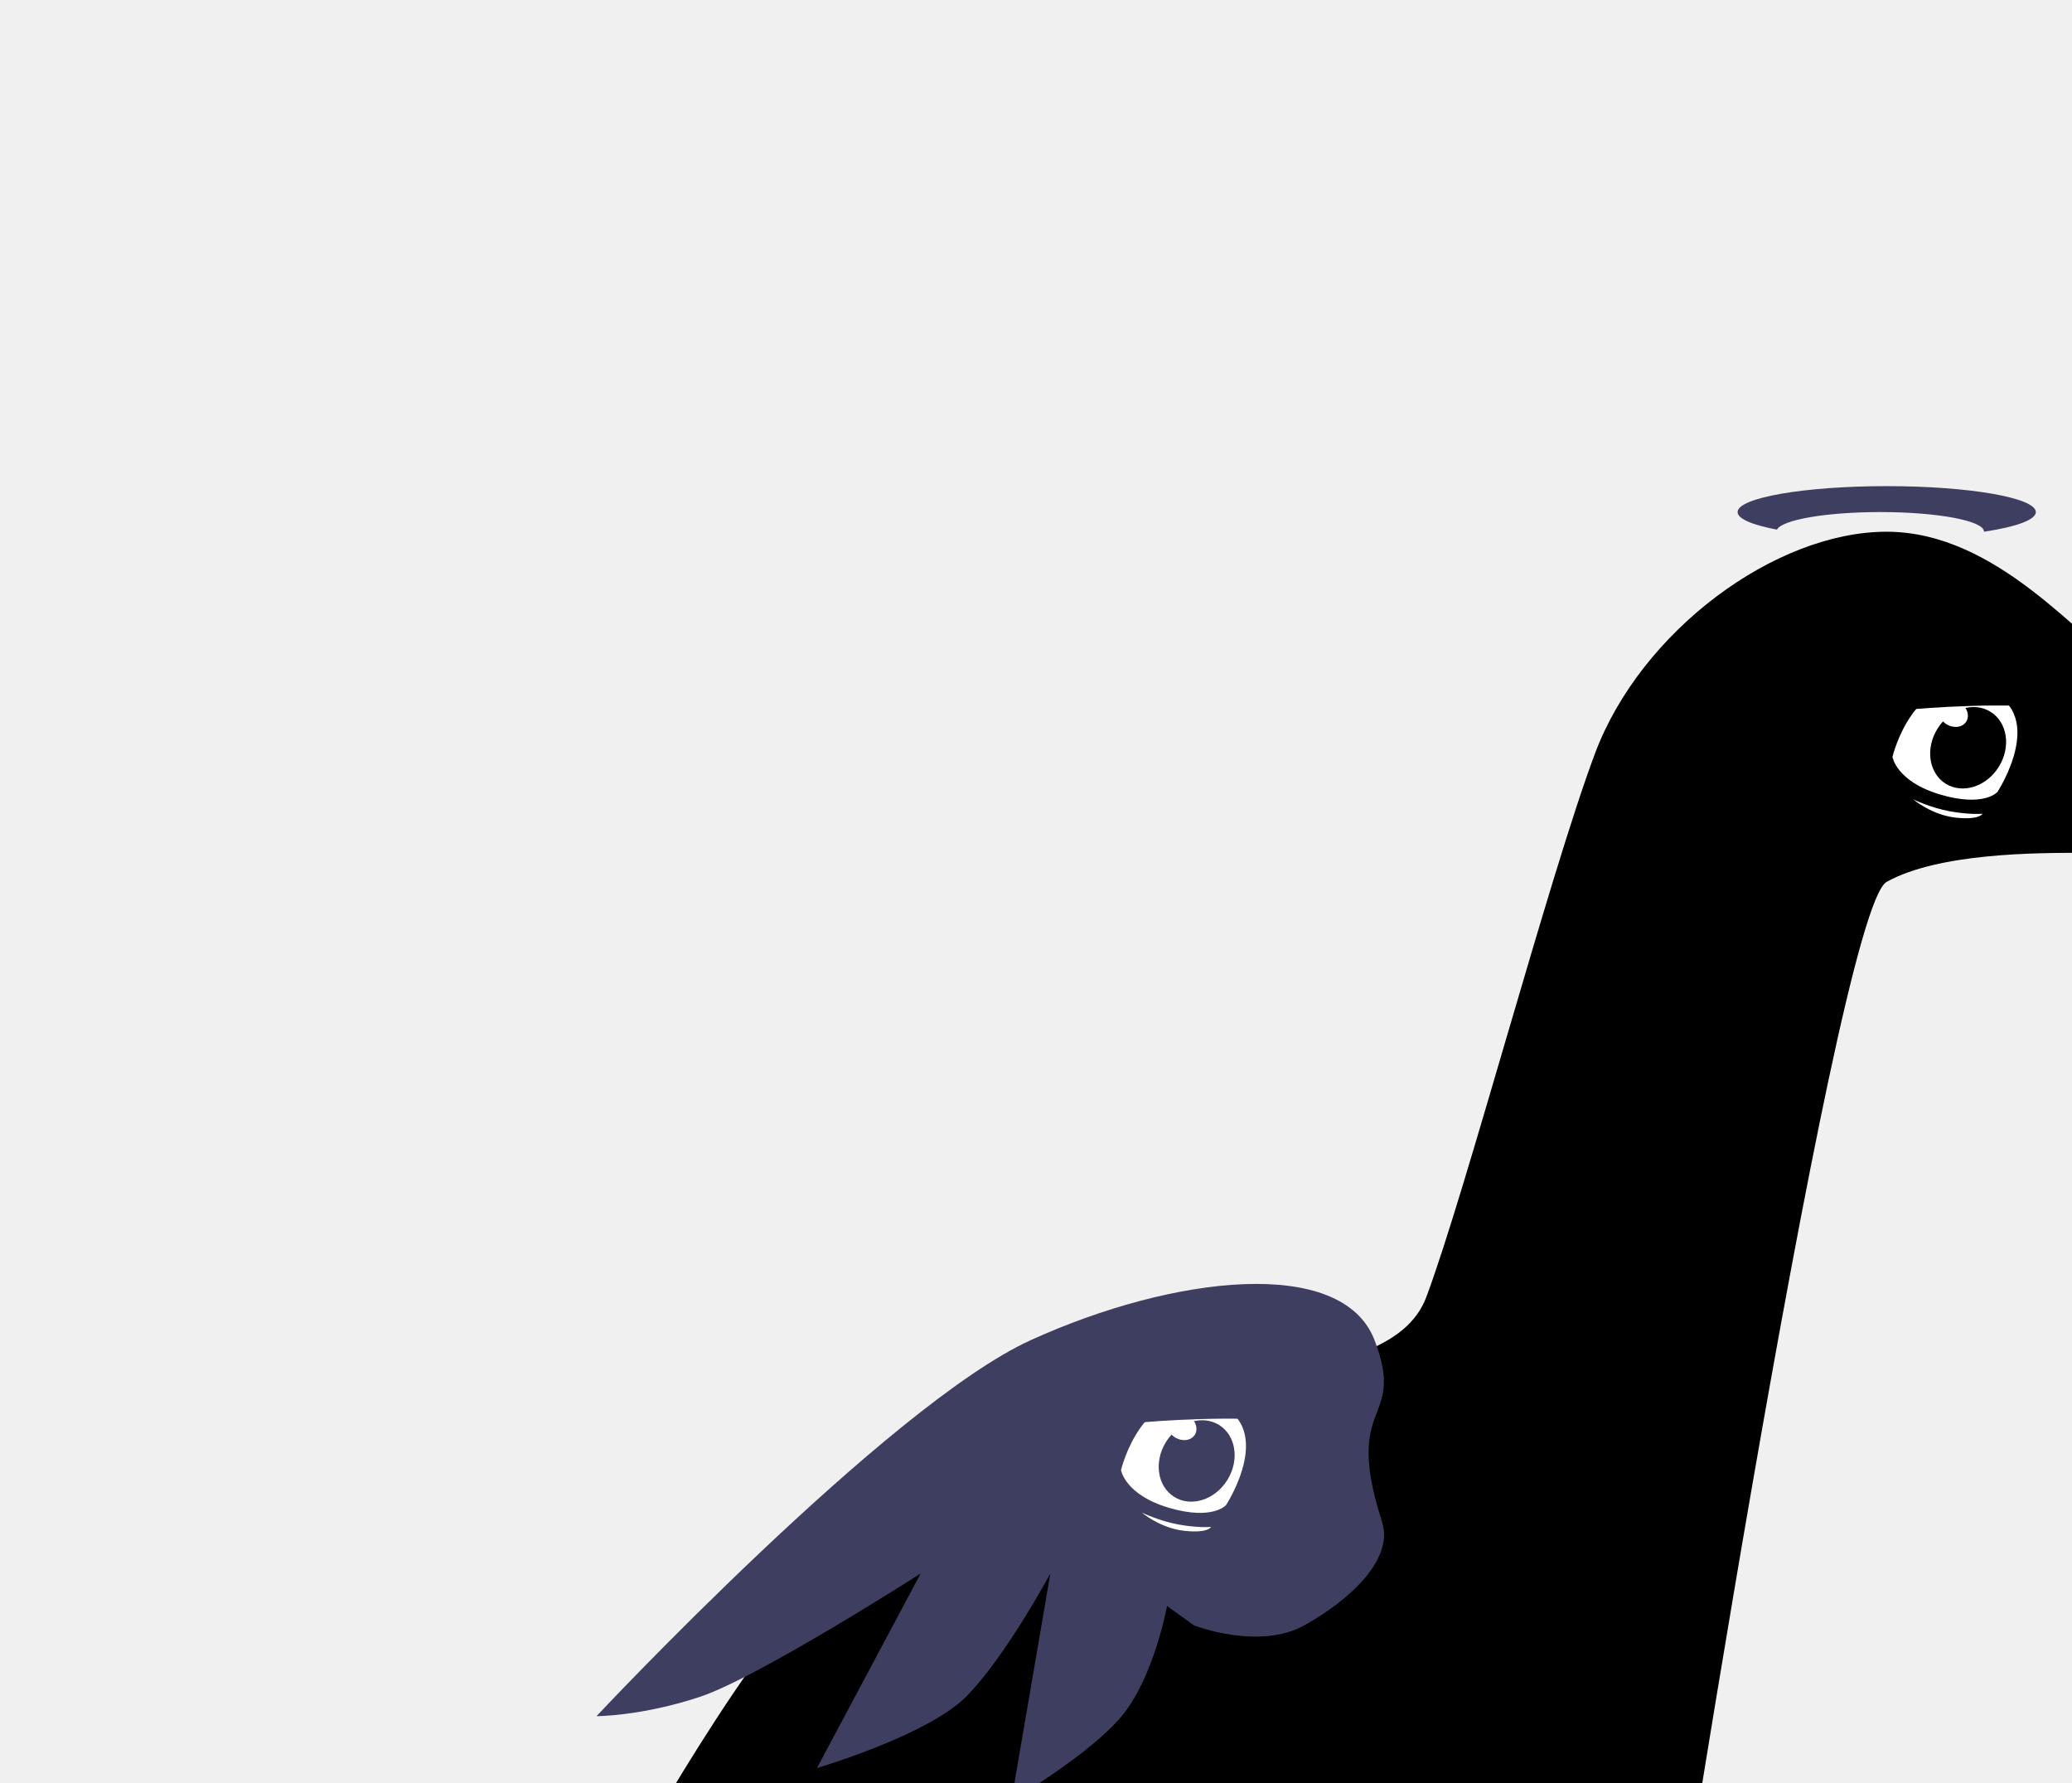
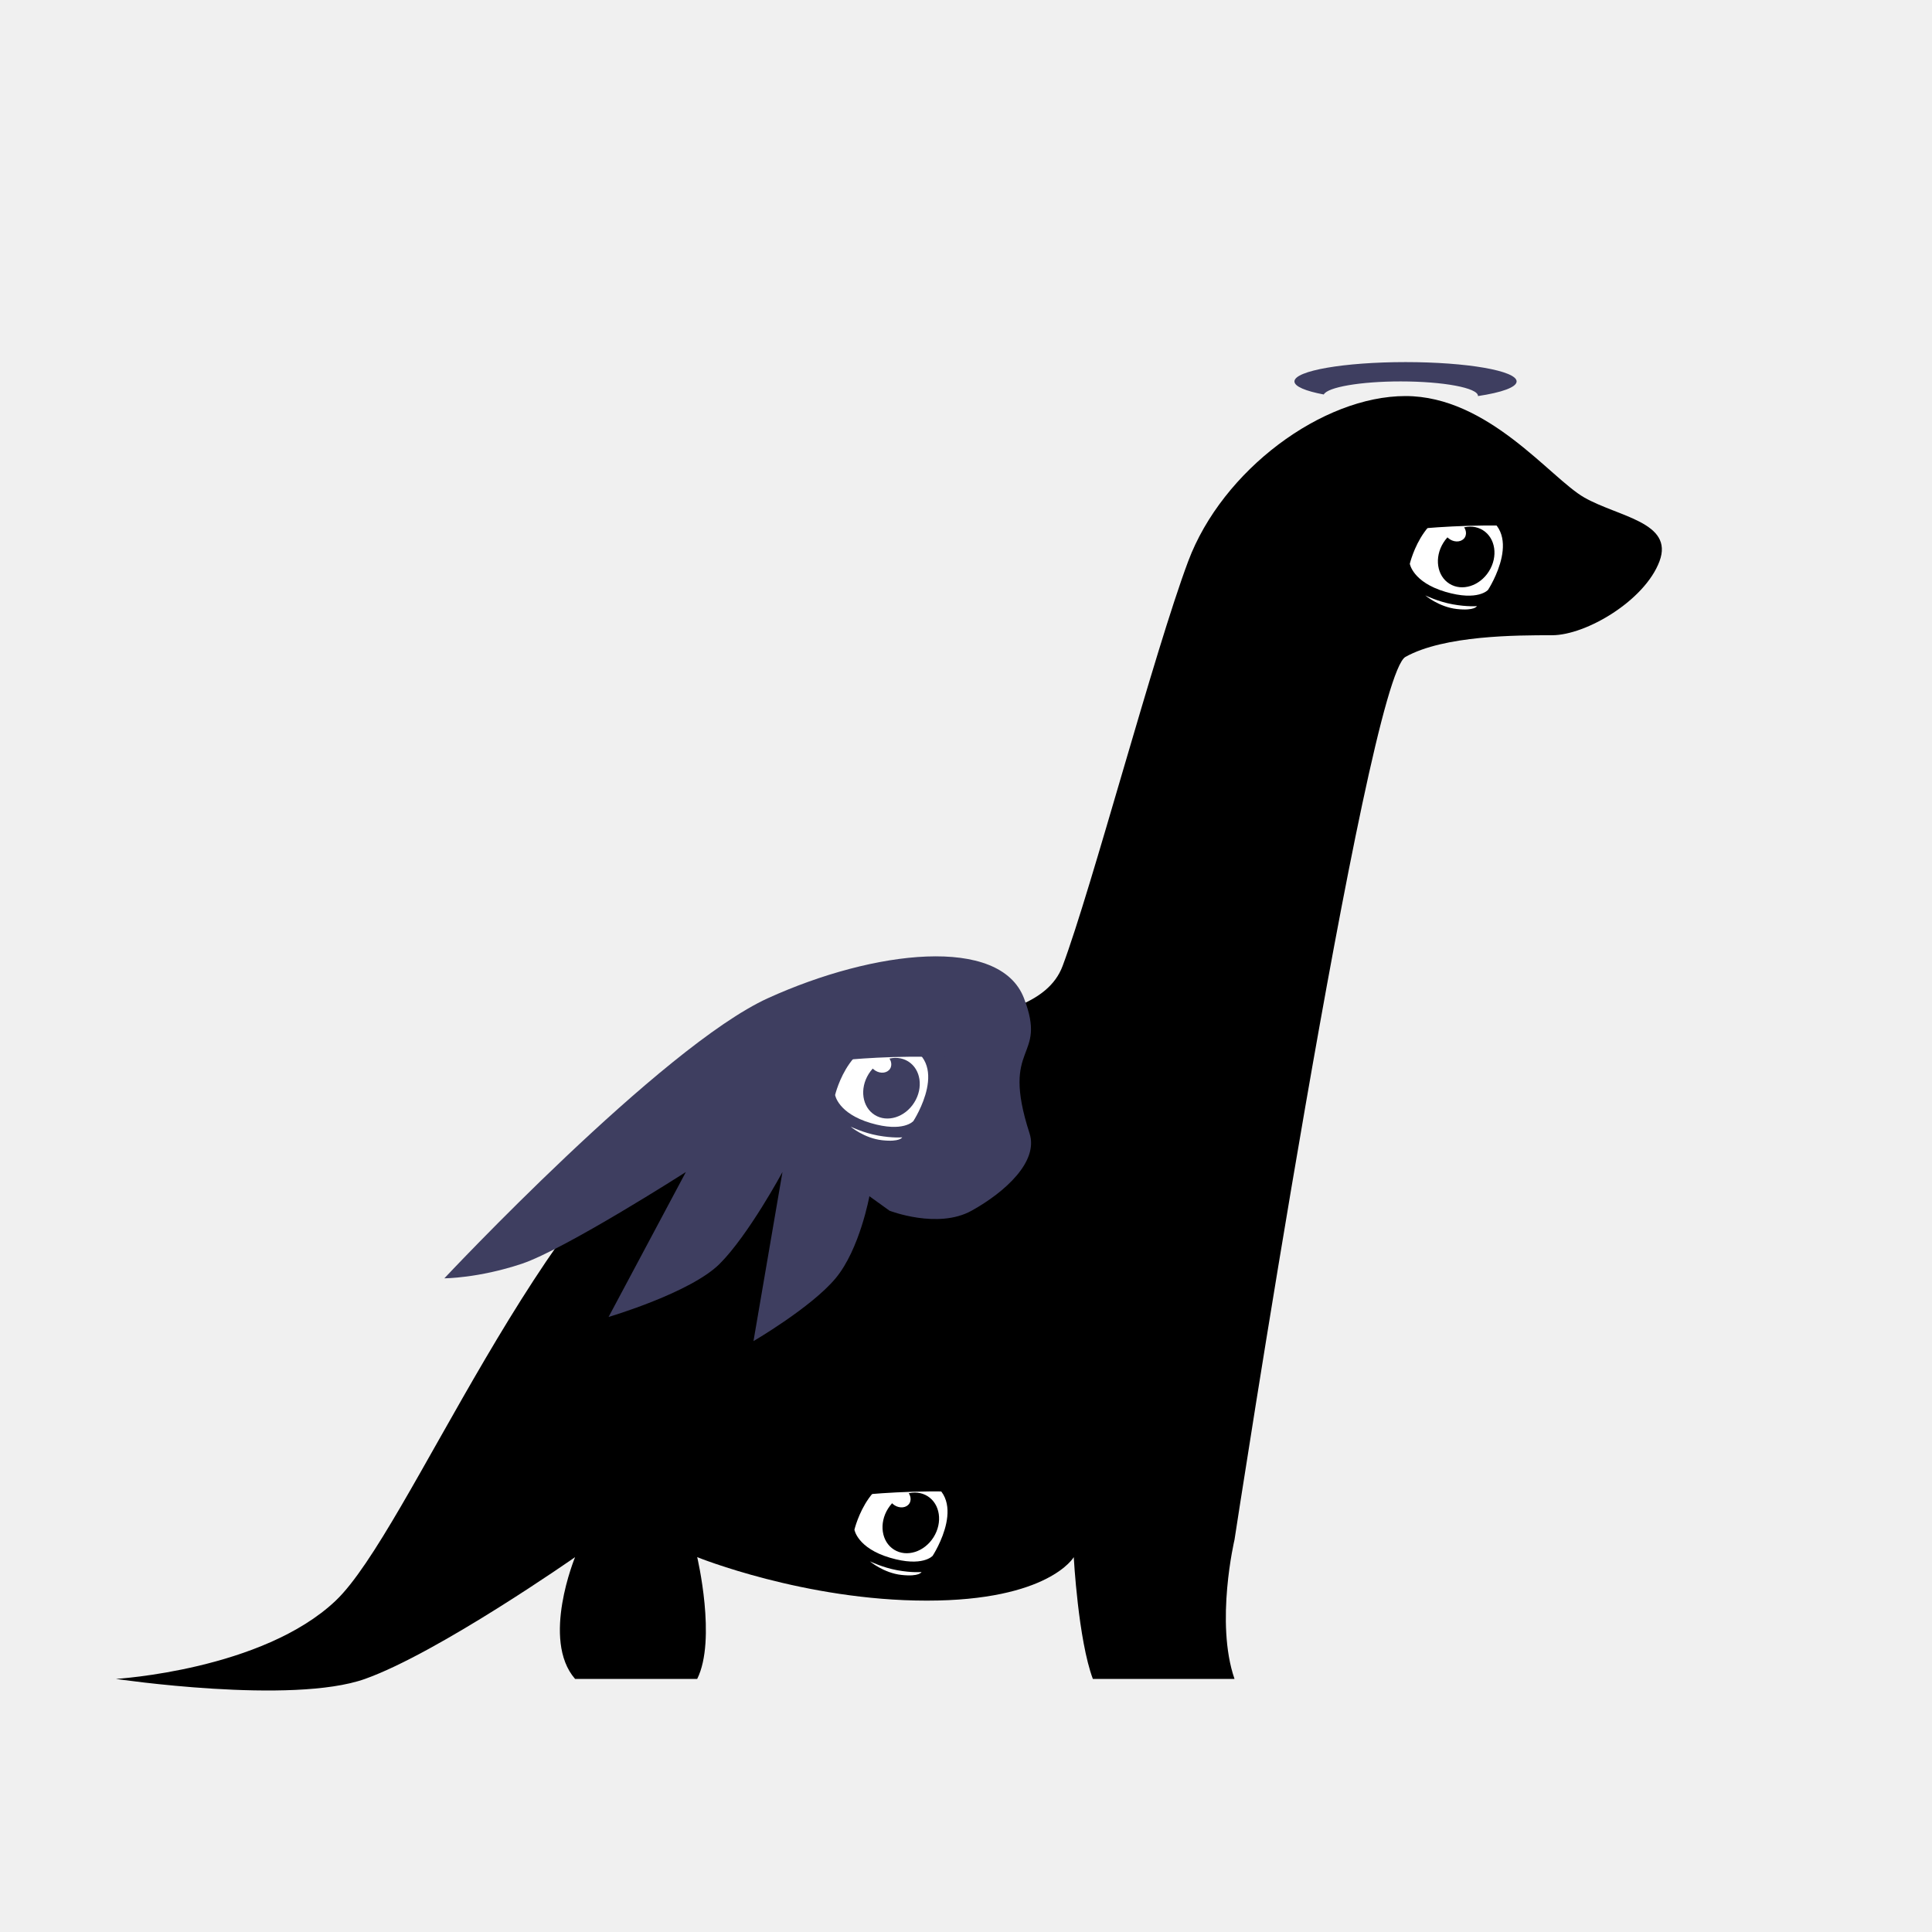
- <svg xmlns="http://www.w3.org/2000/svg" height="100%" viewbox="0 0 200 200" width="100%">
+ <svg xmlns="http://www.w3.org/2000/svg" height="100%" viewBox="0 0 200 200" width="100%">
  <path d="M164 51.5C160.5 49.5 154.091 41 145.494 41C136.898 41 126.54 48.653 123 58.106C119.46 67.56 113.034 91.897 110 100C106.966 108.103 88.355 104.474 72.174 113.927C55.992 123.381 42.34 158.494 34.755 165.697C27.17 172.899 12 173.8 12 173.8C12 173.8 30.204 176.501 37.789 173.8C45.374 171.099 59.532 161.195 59.532 161.195C59.532 161.195 55.992 169.748 59.532 173.8H72.174C74.196 169.748 72.174 161.195 72.174 161.195C72.174 161.195 83.298 165.697 95.94 165.697C108.581 165.697 111.155 161.195 111.155 161.195C111.155 161.195 111.615 169.748 113.132 173.8H127.796C125.774 167.947 127.796 159.394 127.796 159.394C127.796 159.394 141.449 70.251 145.494 68C149.522 65.759 157.058 65.759 160.617 65.759H160.664C164.204 65.759 170.272 62.158 171.789 58.106C173.306 54.055 167.5 53.5 164 51.5Z" fill="black" />
  <path d="M152.879 53.103C158.182 54.722 154.044 61.061 154.044 61.061C154.044 61.061 153.014 62.267 149.626 61.265C146.238 60.262 145.943 58.361 145.943 58.361C145.943 58.361 147.577 51.483 152.879 53.103Z" fill="white" />
  <ellipse cx="151.779" cy="57.658" fill="black" rx="2.784" ry="3.268" transform="rotate(32.0527 151.779 57.6582)" />
  <ellipse cx="150.623" cy="55.007" fill="white" rx="1.193" ry="0.98" transform="rotate(32.0527 150.623 55.007)" />
  <path d="M146.498 54.798C146.129 54.883 148.521 50.937 152.242 51.295C155.963 51.652 157.342 54.489 157.342 54.489C152.664 54.19 146.866 54.714 146.498 54.798Z" fill="black" />
  <path d="M150.817 63.045C152.671 63.247 152.888 62.745 152.888 62.745C152.888 62.745 151.9 62.836 150.379 62.559C148.859 62.282 147.542 61.635 147.542 61.635C147.542 61.635 148.963 62.842 150.817 63.045Z" fill="white" />
  <path d="M95.387 153.095C100.69 154.715 96.551 161.053 96.551 161.053C96.551 161.053 95.521 162.26 92.133 161.257C88.745 160.254 88.45 158.353 88.45 158.353C88.45 158.353 90.084 151.475 95.387 153.095Z" fill="white" />
  <ellipse cx="94.286" cy="157.65" fill="black" rx="2.784" ry="3.268" transform="rotate(32.0527 94.286 157.65)" />
  <ellipse cx="93.13" cy="154.999" fill="white" rx="1.193" ry="0.98" transform="rotate(32.0527 93.1304 154.999)" />
  <path d="M89.005 154.791C88.636 154.875 91.028 150.929 94.749 151.287C98.47 151.645 99.85 154.481 99.85 154.481C95.172 154.182 89.374 154.706 89.005 154.791Z" fill="black" />
  <path d="M93.325 163.037C95.179 163.239 95.395 162.737 95.395 162.737C95.395 162.737 94.407 162.828 92.887 162.551C91.367 162.274 90.049 161.627 90.049 161.627C90.049 161.627 91.471 162.835 93.325 163.037Z" fill="white" />
  <path d="M106 103.33C108.5 109.83 103.5 107.83 106.58 117.33C107.521 120.232 104.08 123.386 100.58 125.331C97.08 127.275 92.08 125.331 92.08 125.331L90 123.831C90 123.831 89 129.331 86.5 132.33C84 135.33 78 138.831 78 138.831L81 121.33C81 121.33 77.5 127.831 74.5 130.831C71.5 133.83 63 136.33 63 136.33L71 121.33C71 121.33 58.5 129.331 54 130.831C49.5 132.331 46 132.33 46 132.33C46 132.33 68.5 108.329 79.5 103.33C90.5 98.331 103.5 96.831 106 103.33Z" fill="#3E3E60" />
  <path d="M93.387 108.095C98.69 109.715 94.551 116.053 94.551 116.053C94.551 116.053 93.521 117.26 90.133 116.257C86.745 115.254 86.45 113.353 86.45 113.353C86.45 113.353 88.084 106.475 93.387 108.095Z" fill="white" />
  <ellipse cx="92.286" cy="112.65" fill="#3E3E60" rx="2.784" ry="3.268" transform="rotate(32.0527 92.286 112.65)" />
  <ellipse cx="91.13" cy="109.999" fill="white" rx="1.193" ry="0.98" transform="rotate(32.0527 91.1304 109.999)" />
  <path d="M87.005 109.791C86.636 109.875 89.028 105.929 92.749 106.287C96.47 106.645 97.85 109.481 97.85 109.481C93.172 109.182 87.374 109.706 87.005 109.791Z" fill="#3E3E60" />
  <path d="M91.325 118.037C93.179 118.239 93.395 117.737 93.395 117.737C93.395 117.737 92.407 117.828 90.887 117.551C89.367 117.274 88.049 116.627 88.049 116.627C88.049 116.627 89.471 117.835 91.325 118.037Z" fill="white" />
  <path clip-rule="evenodd" d="M137.037 40.838C137.428 40.078 140.844 39.484 145 39.484C149.418 39.484 153 40.155 153 40.984C153 40.989 153 40.995 153 41C155.449 40.633 157 40.09 157 39.484C157 38.379 151.851 37.484 145.5 37.484C139.149 37.484 134 38.379 134 39.484C134 40.006 135.152 40.482 137.037 40.838Z" fill="#3E3E60" fill-rule="evenodd" />
</svg>
